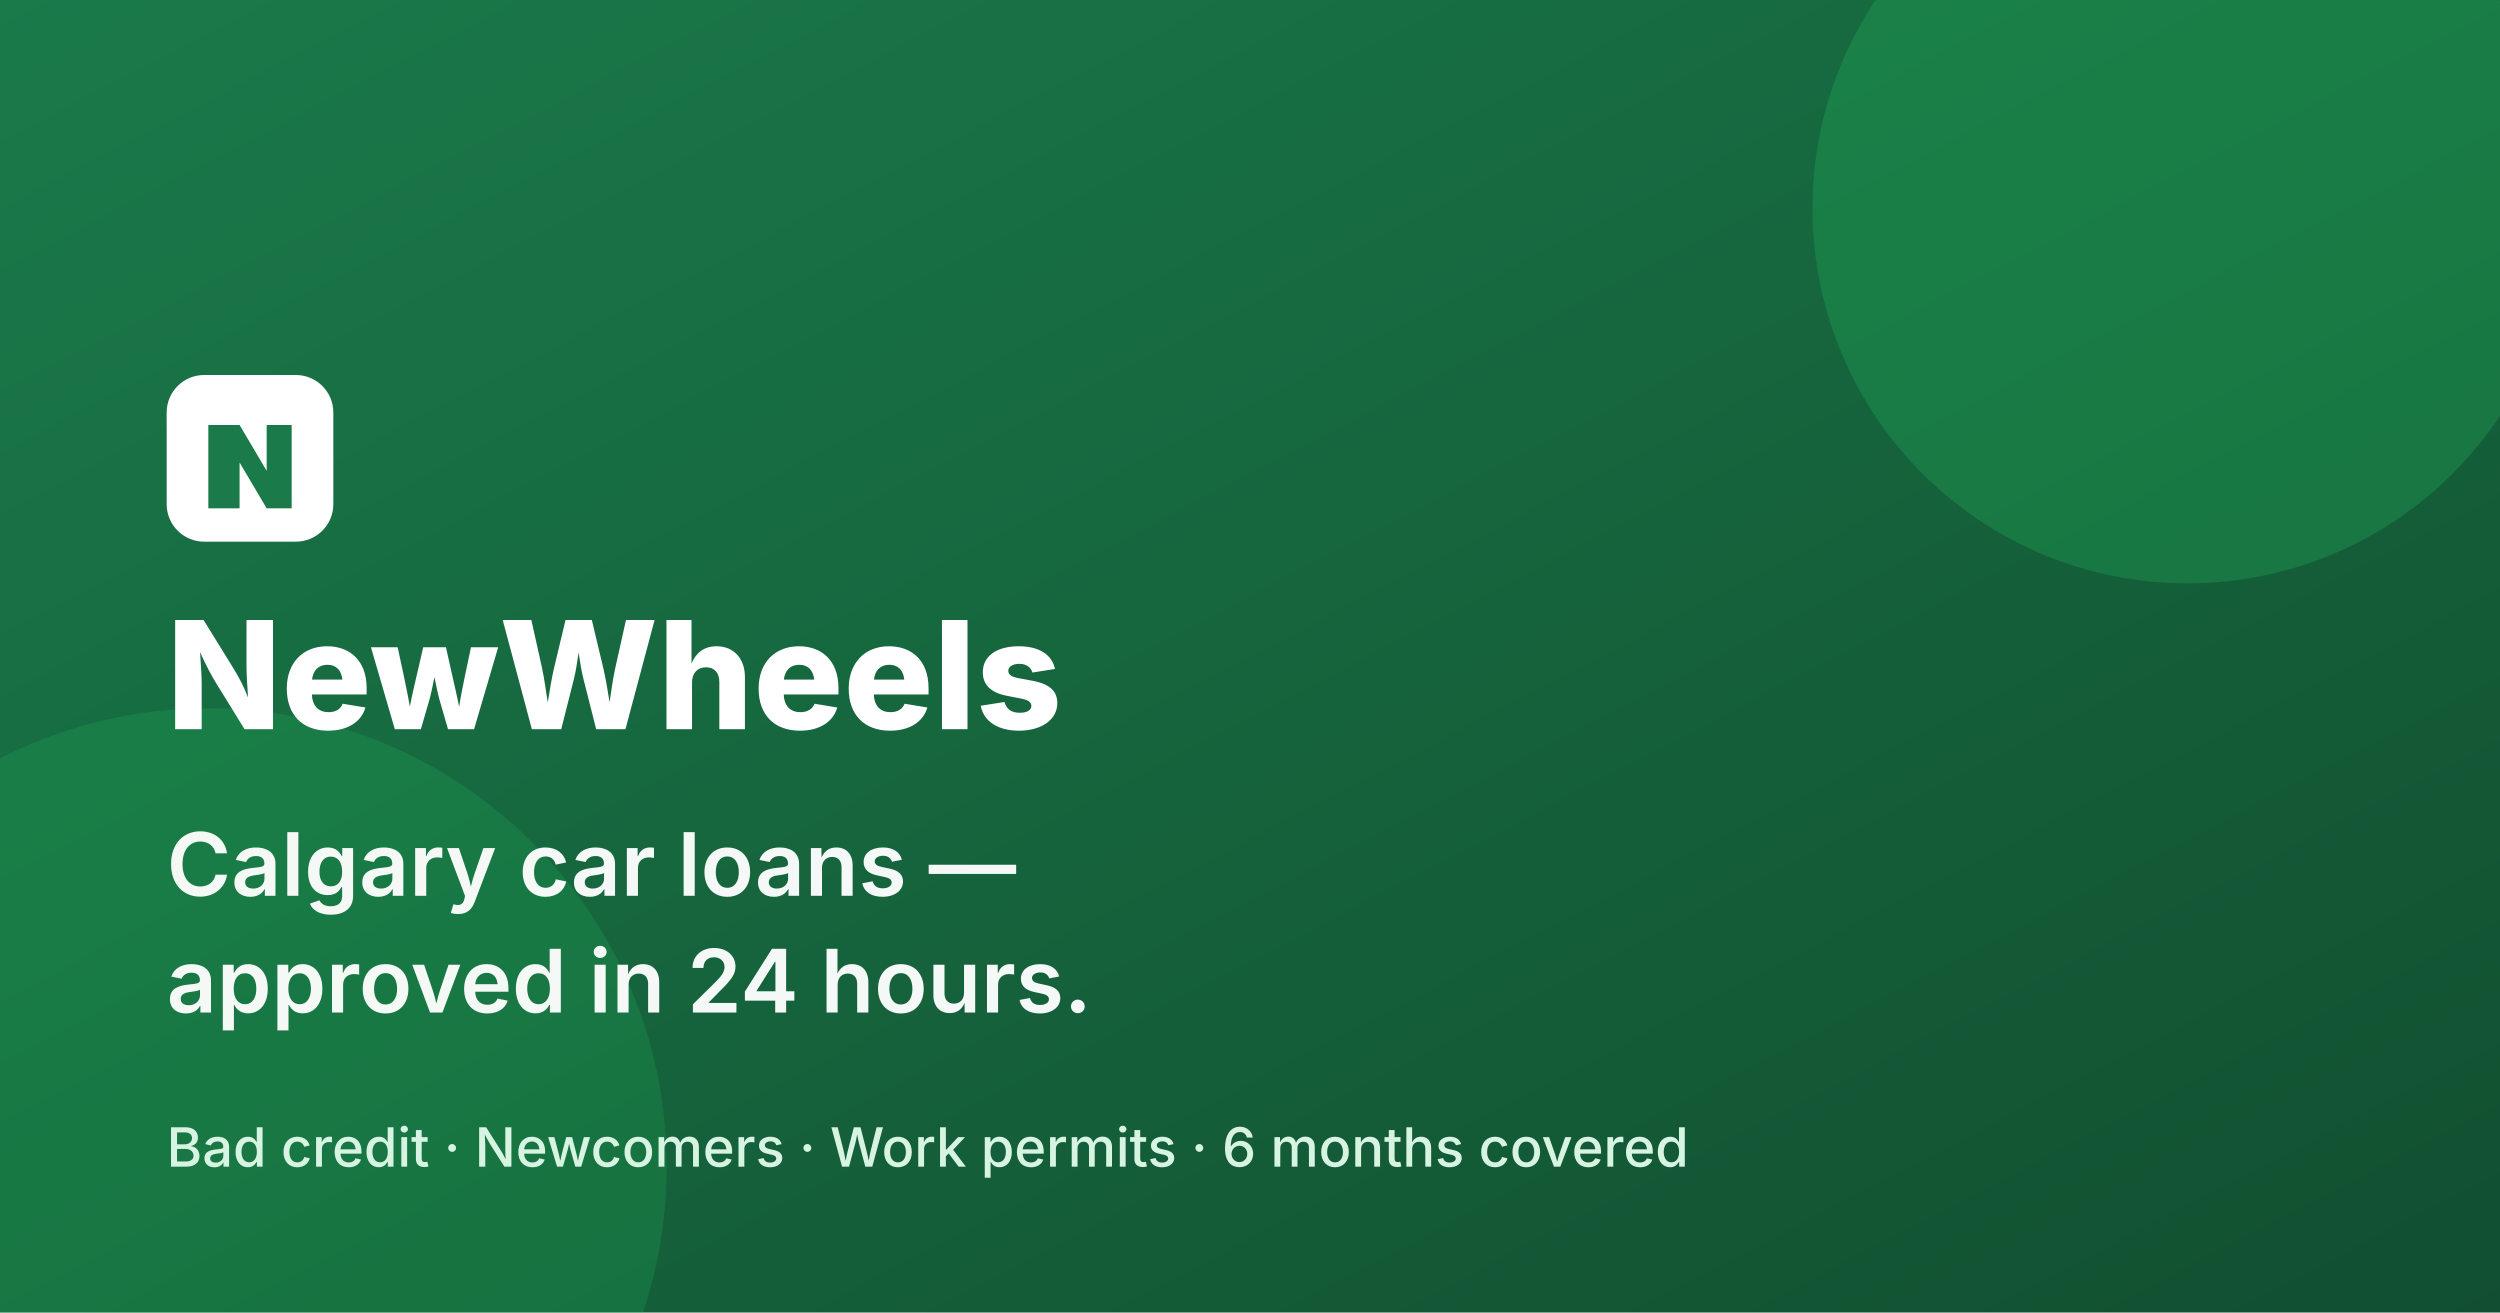
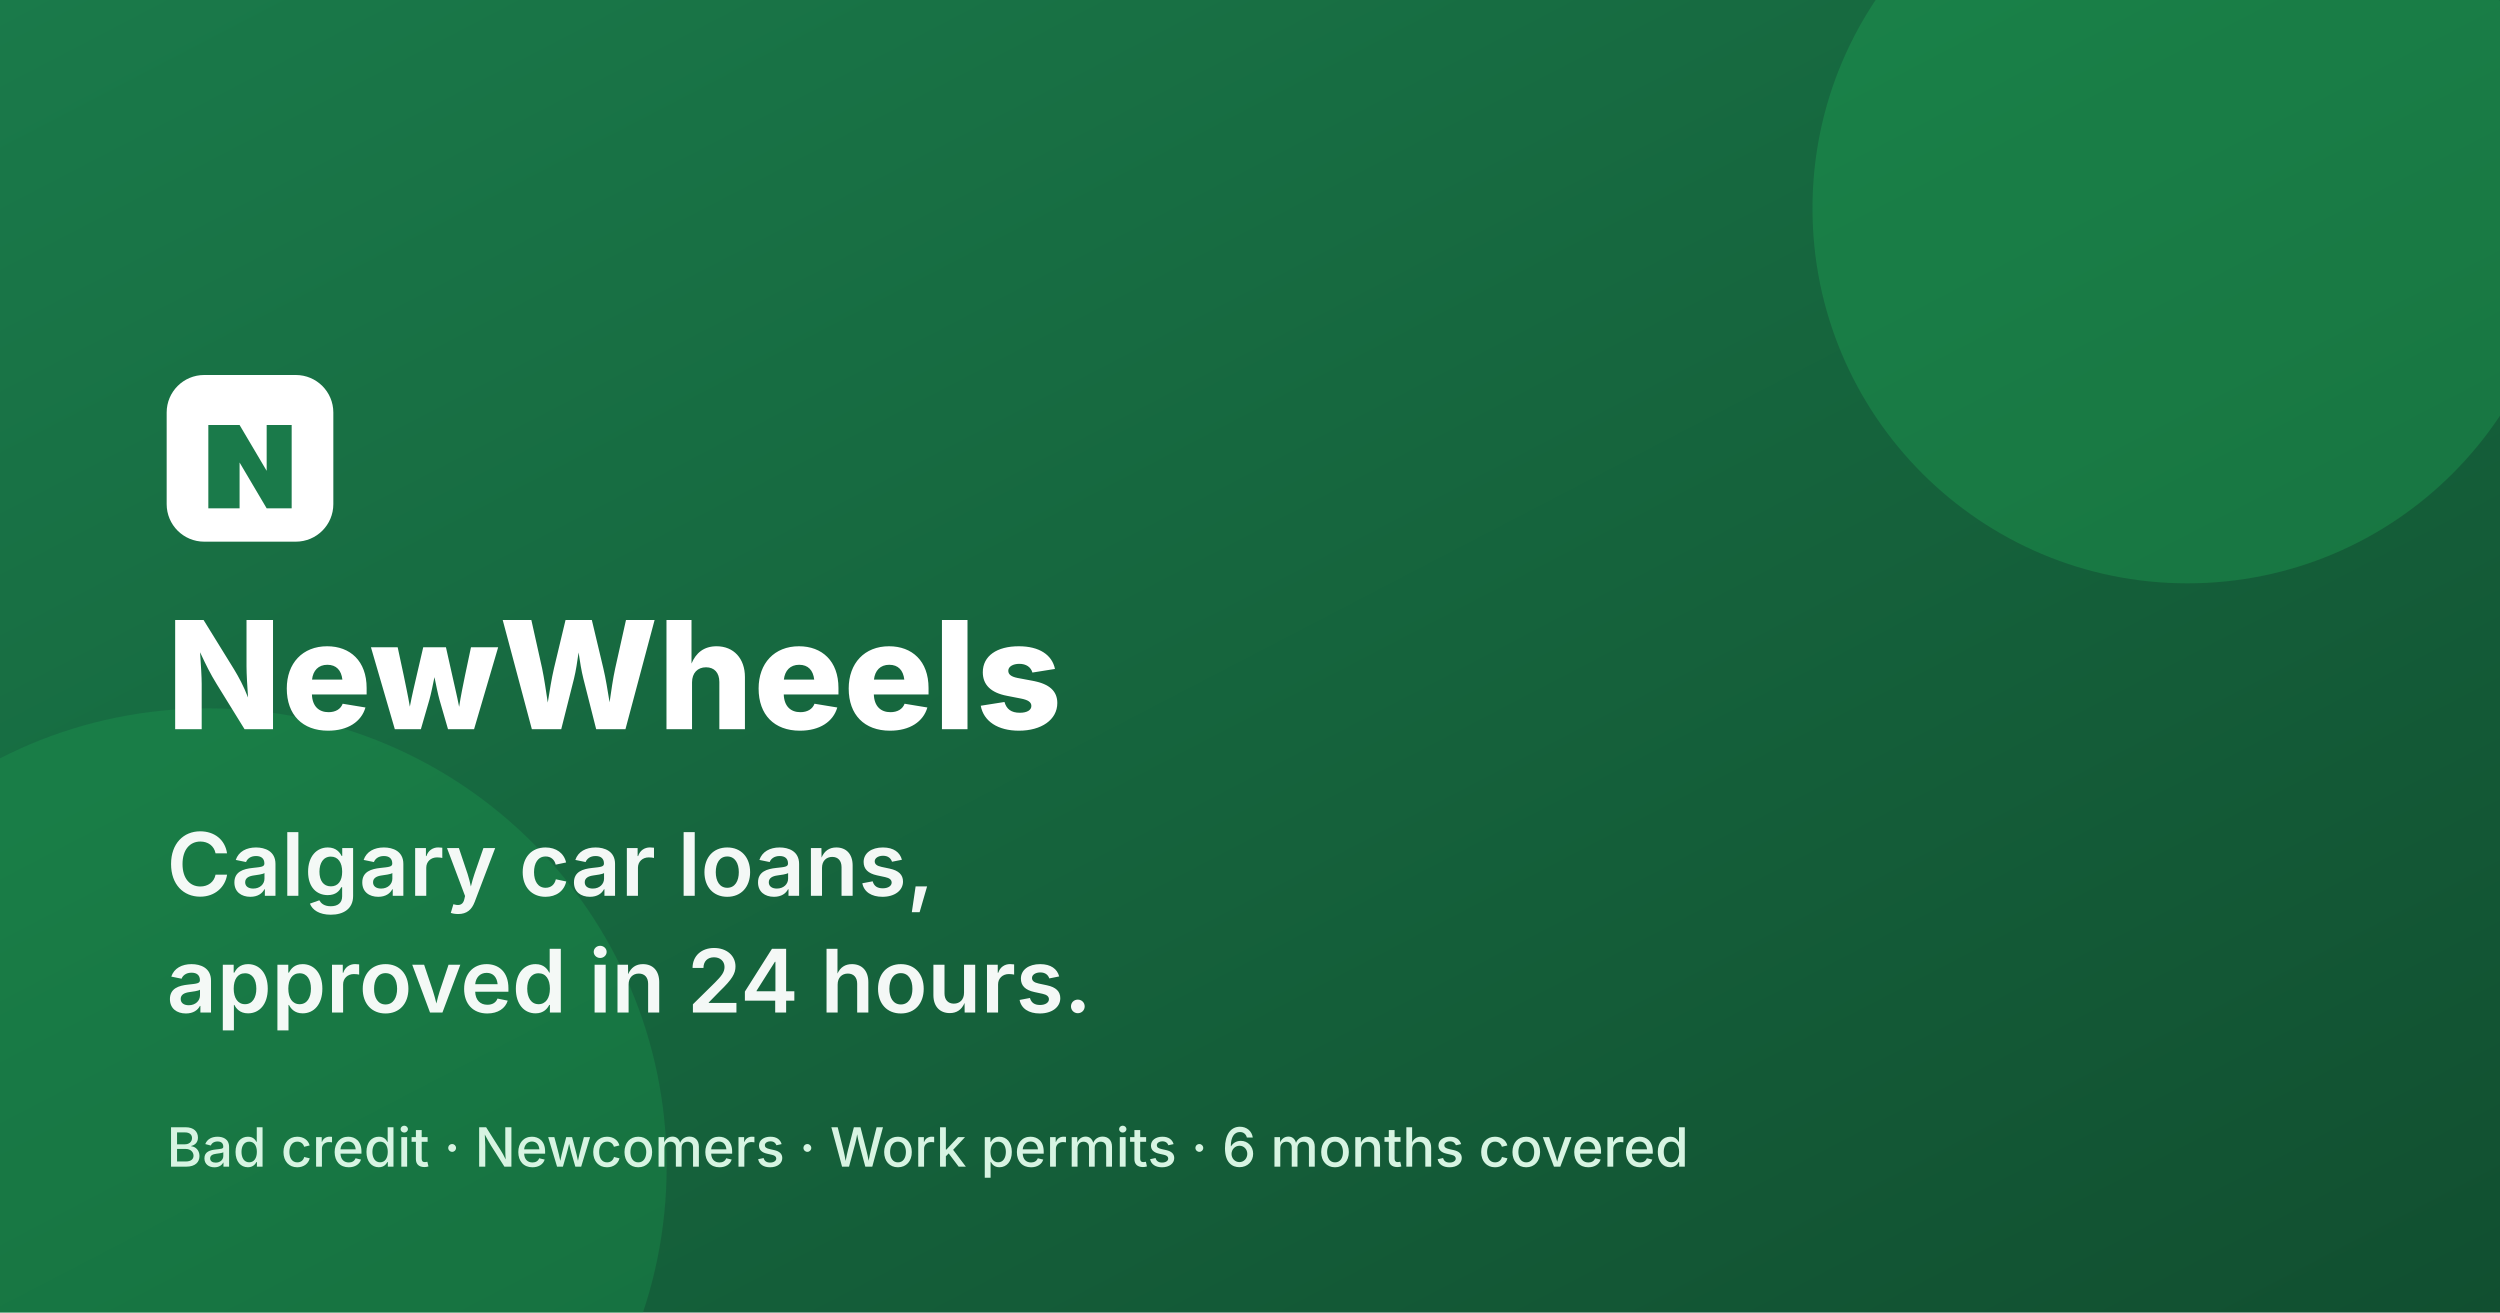
<svg xmlns="http://www.w3.org/2000/svg" viewBox="0 0 1200 630">
  <defs>
    <linearGradient id="bg" x1="0" y1="0" x2="1" y2="1">
      <stop offset="0" stop-color="#1A7A4A" />
      <stop offset="1" stop-color="#114F30" />
    </linearGradient>
  </defs>
  <rect width="1200" height="630" fill="url(#bg)" />
  <circle cx="1050" cy="100" r="180" fill="#22C55E" opacity="0.25" />
  <circle cx="100" cy="560" r="220" fill="#22C55E" opacity="0.18" />
  <g transform="translate(80,180)">
    <rect width="80" height="80" rx="18" fill="#fff" />
    <path d="M20 64 L20 24 L35 24 L48 46 L48 24 L60 24 L60 64 L48 64 L35 42 L35 64 Z" fill="#1A7A4A" />
  </g>
  <text x="80" y="350" font-family="Inter, system-ui, sans-serif" font-size="72" font-weight="800" fill="#fff">NewWheels</text>
-   <text x="80" y="430" font-family="Inter, system-ui, sans-serif" font-size="42" font-weight="600" fill="#FFFFFF" opacity="0.95">Calgary car loans —</text>
+   <text x="80" y="430" font-family="Inter, system-ui, sans-serif" font-size="42" font-weight="600" fill="#FFFFFF" opacity="0.95">Calgary car loans,</text>
  <text x="80" y="486" font-family="Inter, system-ui, sans-serif" font-size="42" font-weight="600" fill="#FFFFFF" opacity="0.95">approved in 24 hours.</text>
  <text x="80" y="560" font-family="Inter, system-ui, sans-serif" font-size="26" font-weight="500" fill="#D7F4E2">Bad credit · Newcomers · Work permits · 6 months covered</text>
</svg>
